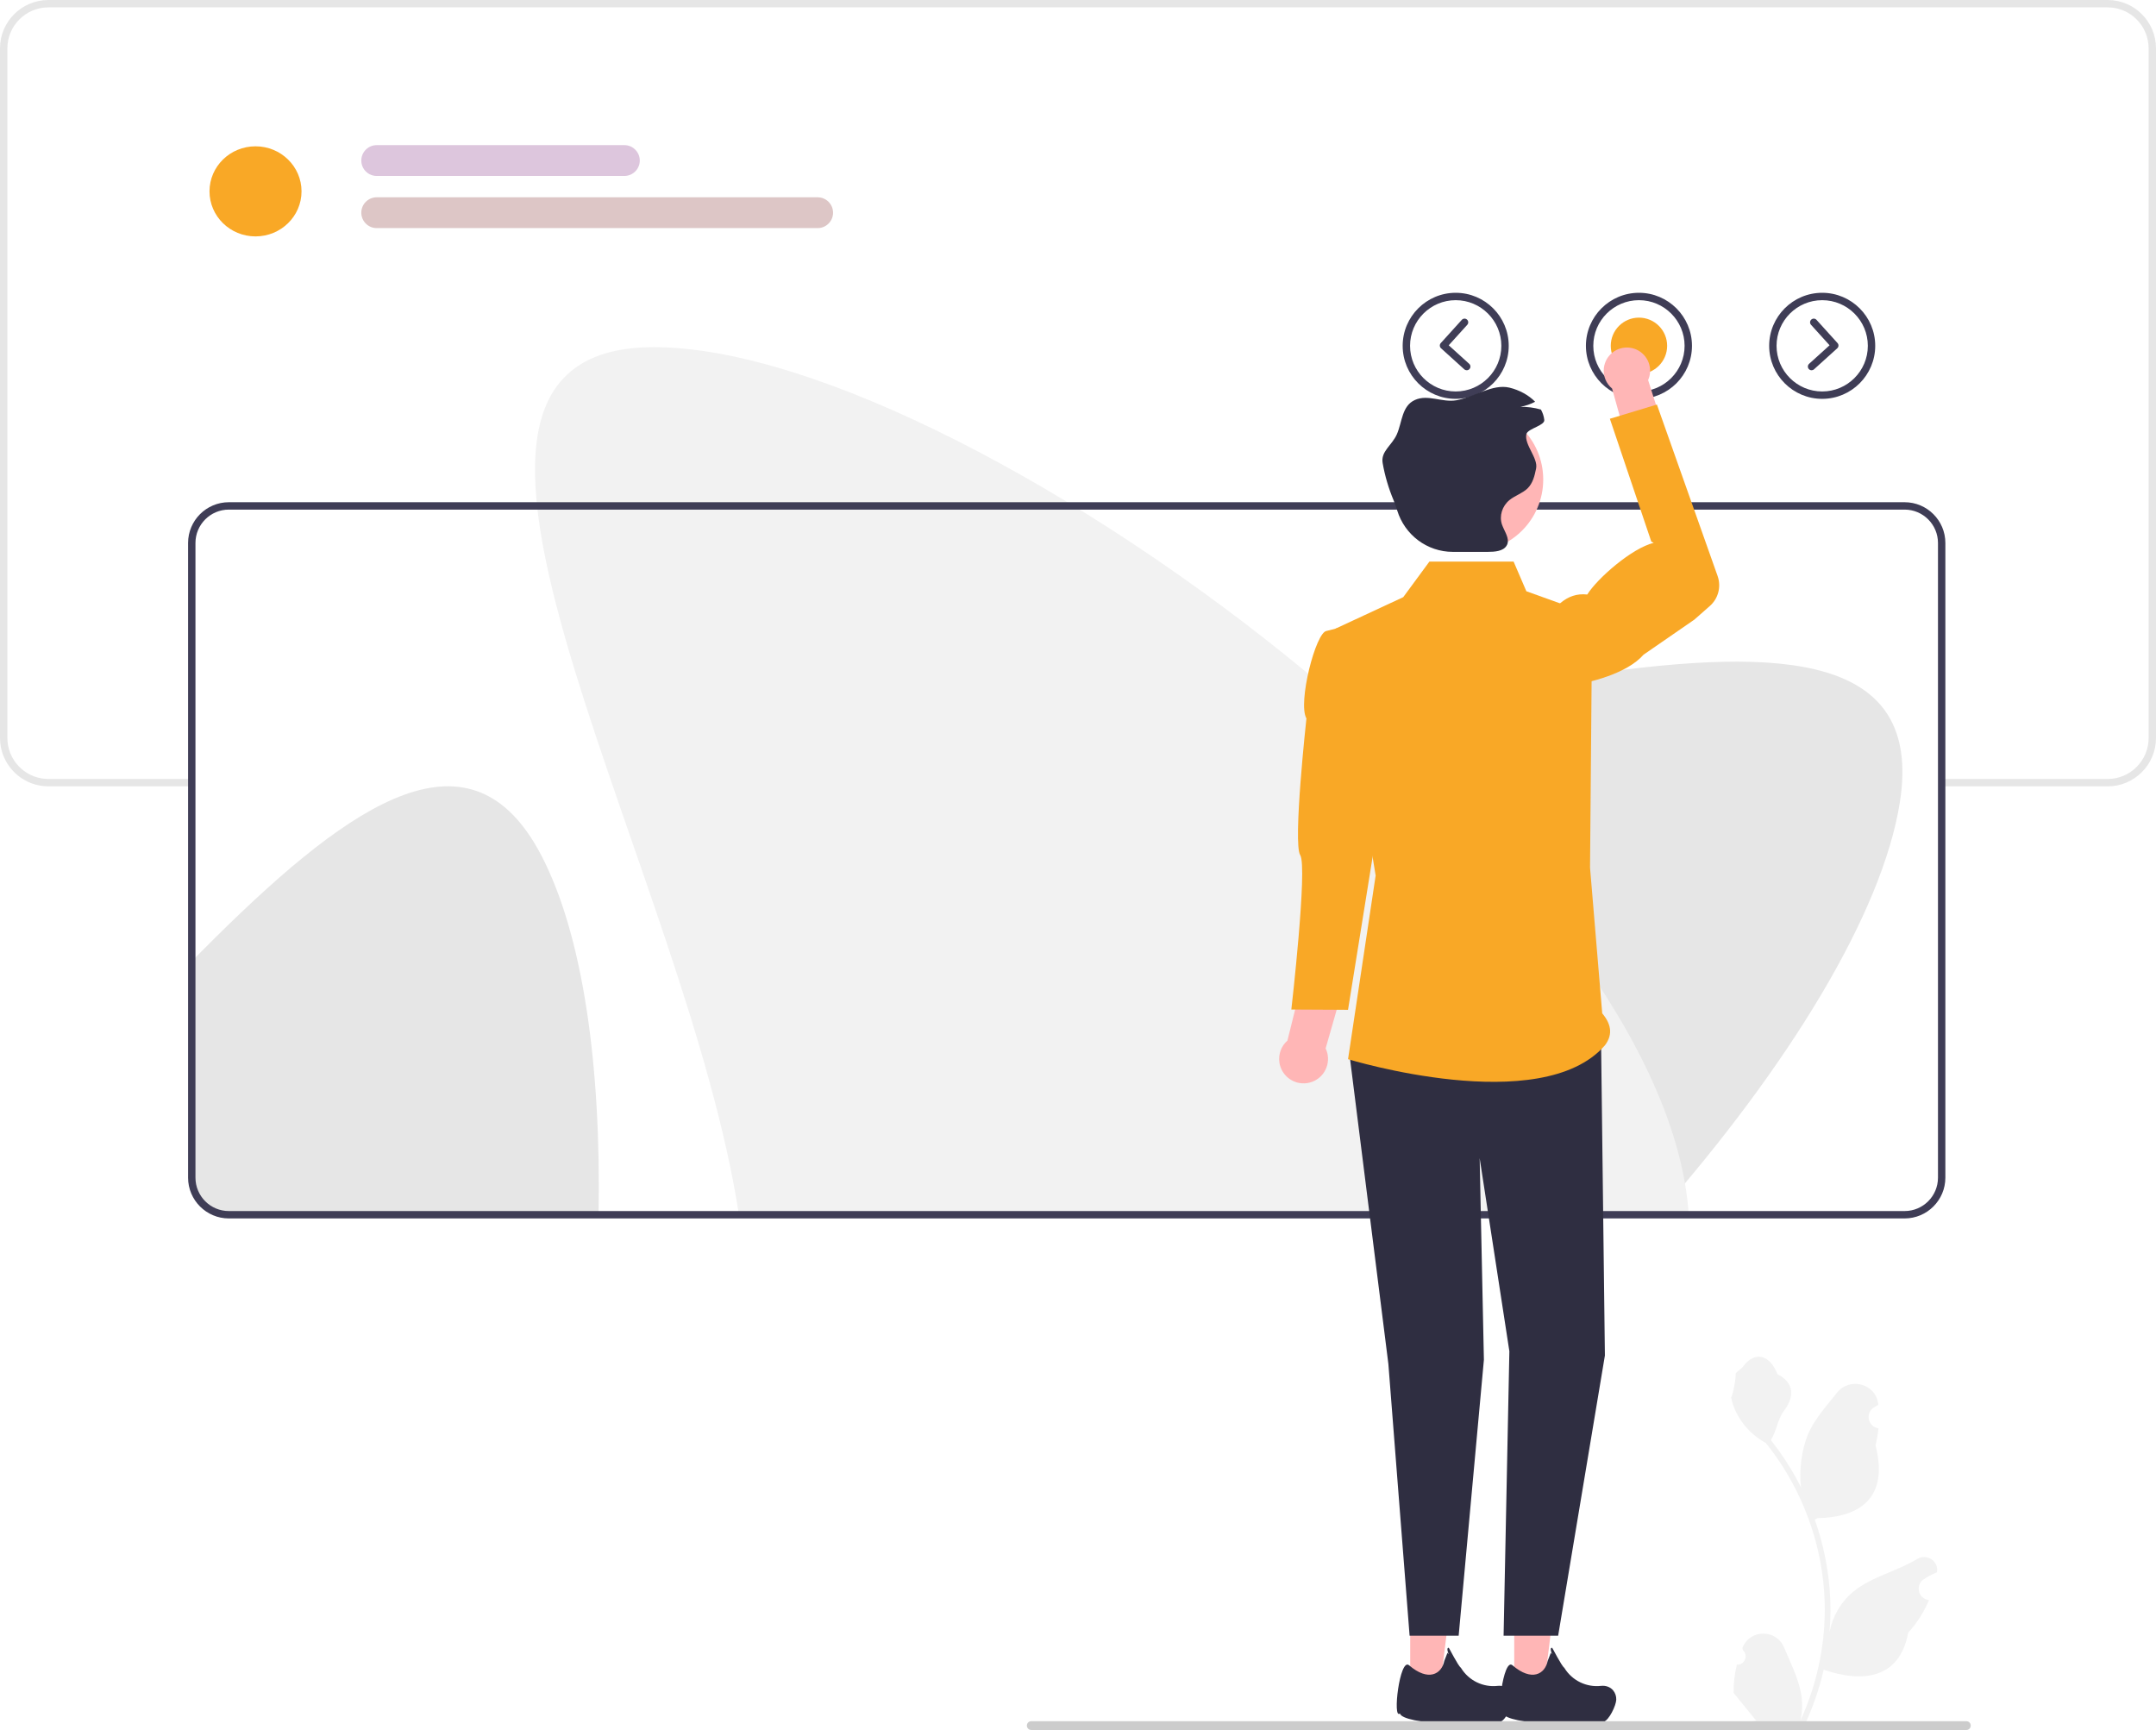
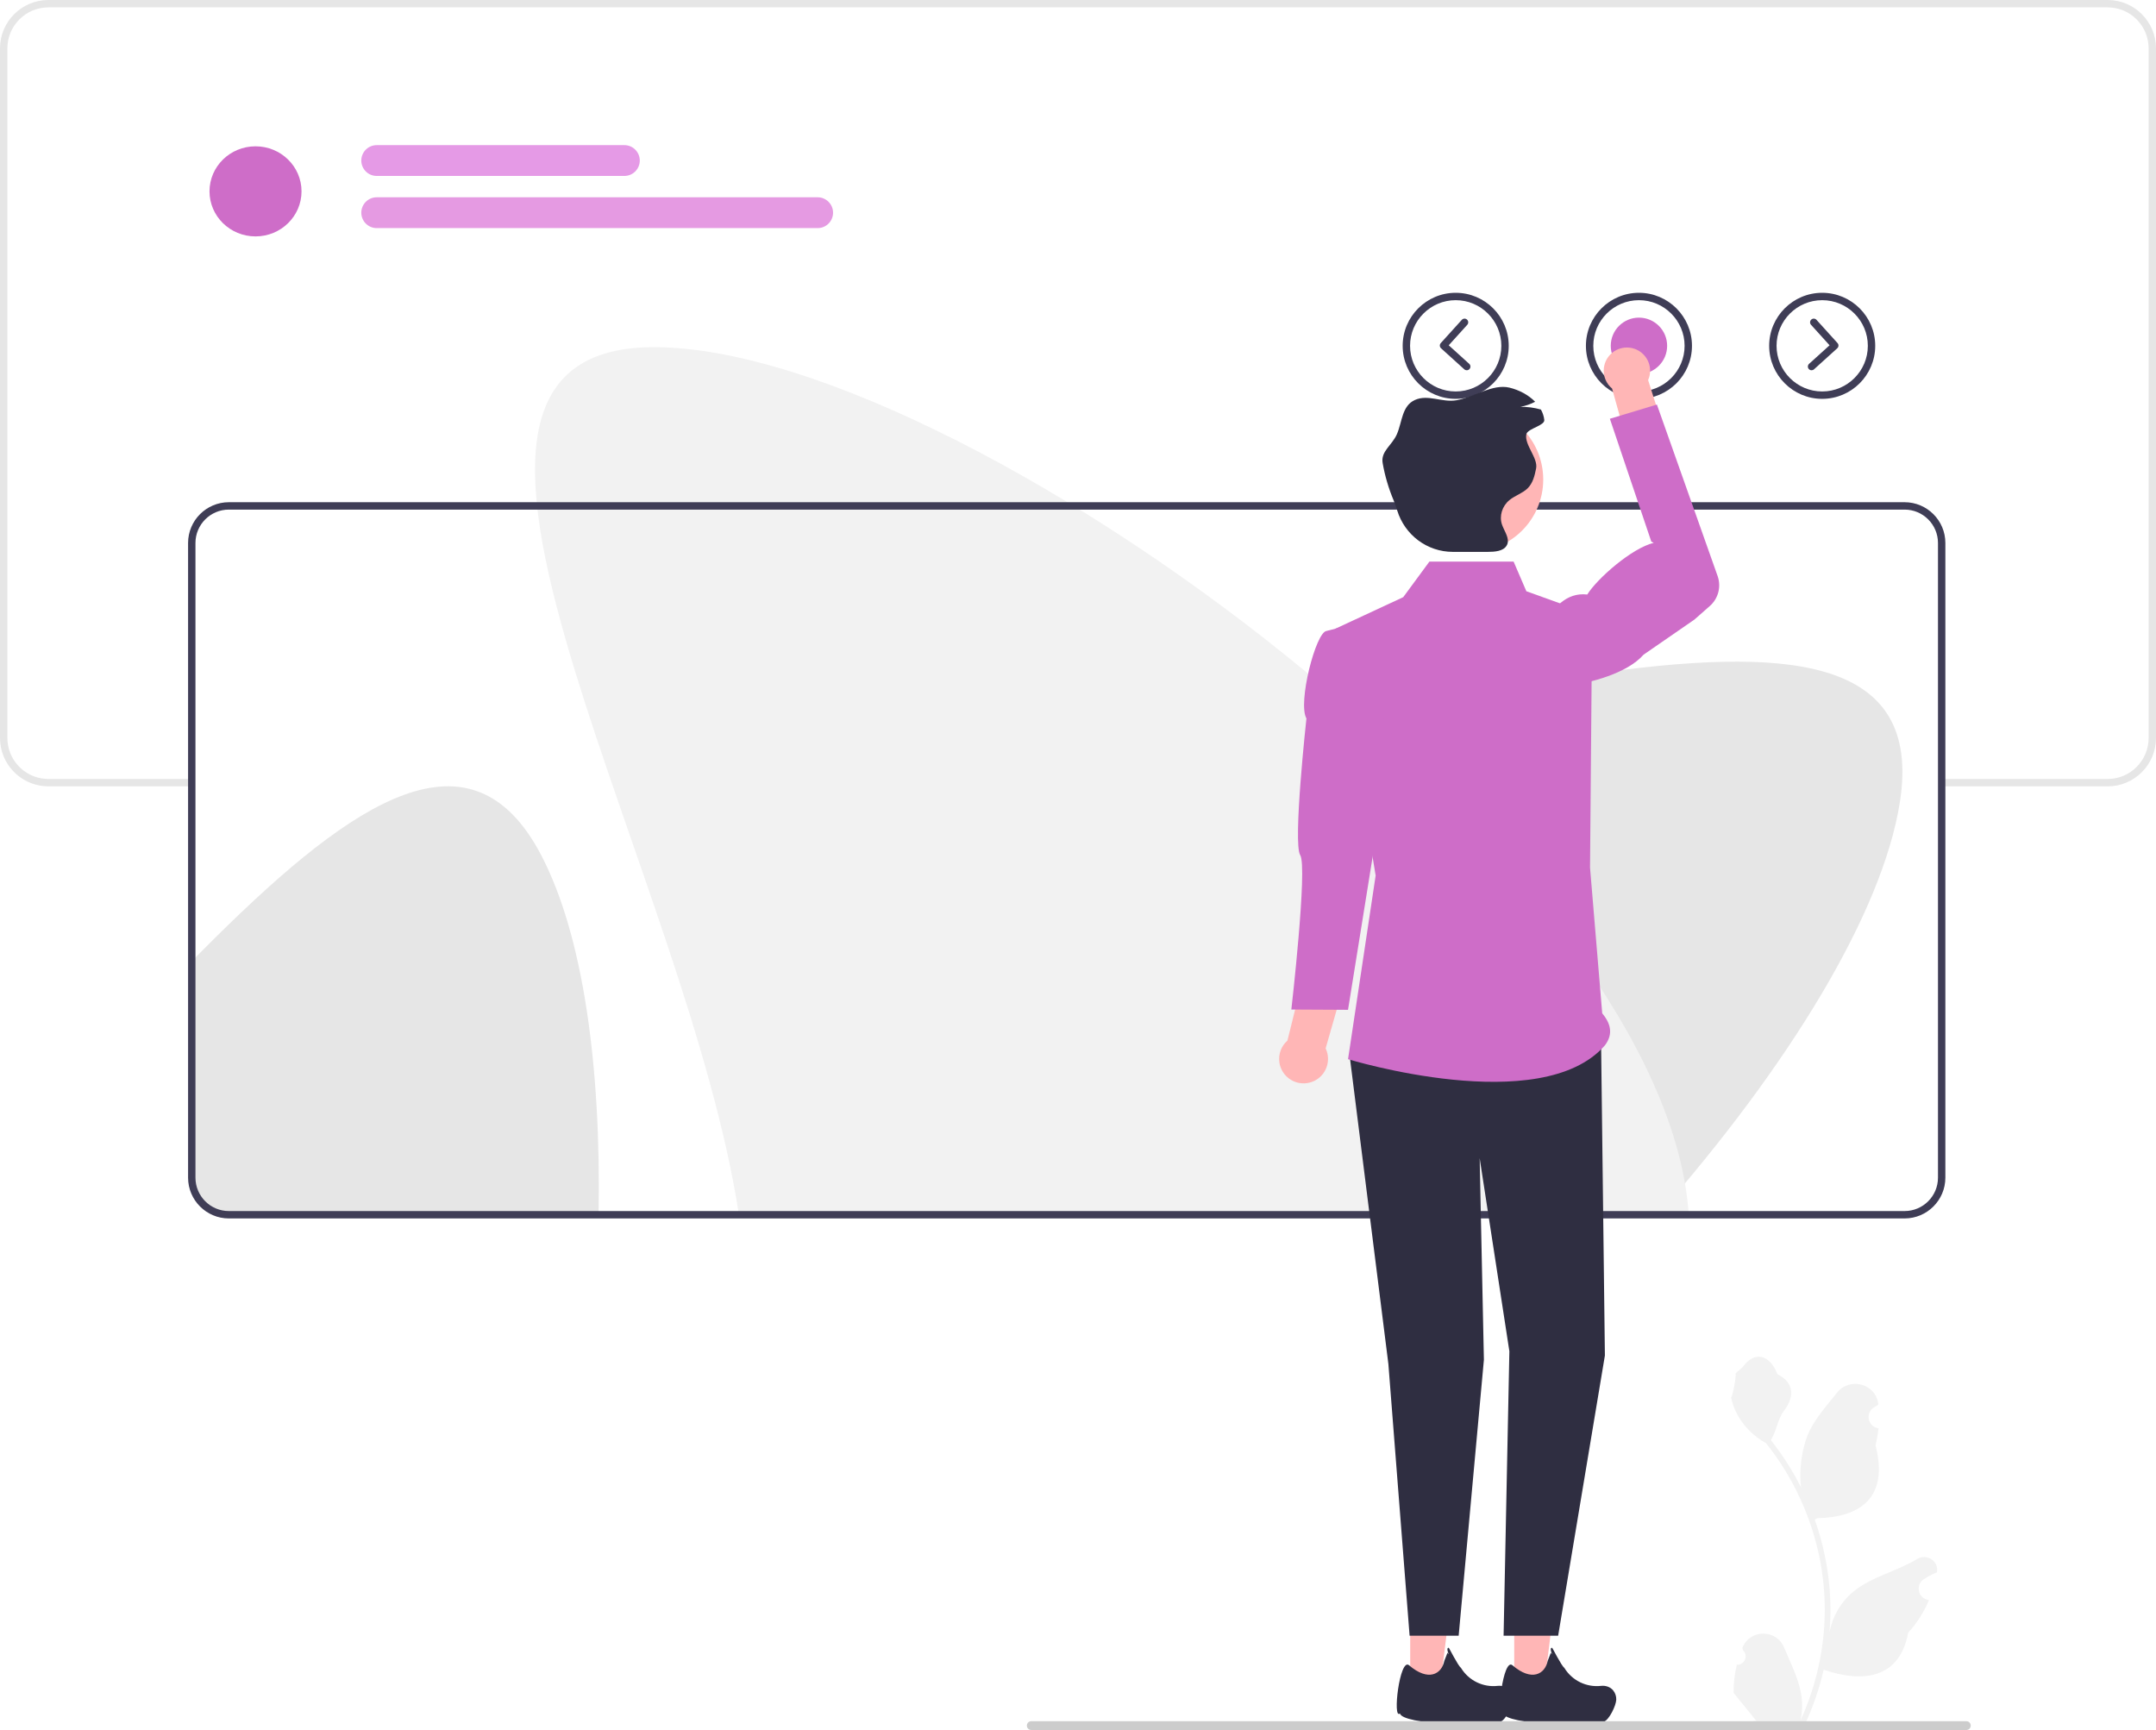
<svg xmlns="http://www.w3.org/2000/svg" width="584" height="468.599" viewBox="0 0 584 468.599">
  <path d="M470.47,450.912c2.066,.129,3.208-2.437,1.645-3.933l-.155-.618c.02-.05,.041-.099,.062-.148,2.089-4.982,9.17-4.947,11.241,.042,1.839,4.428,4.179,8.864,4.756,13.546,.258,2.067,.142,4.172-.316,6.2,4.308-9.411,6.575-19.687,6.575-30.021,0-2.597-.142-5.193-.433-7.783-.239-2.119-.568-4.224-.995-6.31-2.306-11.277-7.299-22.018-14.5-30.99-3.462-1.892-6.349-4.851-8.093-8.397-.626-1.279-1.117-2.655-1.35-4.056,.394,.052,1.486-5.949,1.188-6.317,.549-.833,1.532-1.247,2.131-2.06,2.982-4.043,7.091-3.337,9.236,2.157,4.582,2.313,4.627,6.148,1.815,9.837-1.789,2.347-2.035,5.522-3.604,8.035,.162,.207,.329,.407,.491,.614,2.961,3.798,5.522,7.88,7.681,12.169-.61-4.766,.291-10.508,1.826-14.21,1.748-4.217,5.025-7.769,7.91-11.415,3.466-4.379,10.573-2.468,11.184,3.083,.006,.054,.012,.107,.017,.161-.429,.242-.848,.499-1.259,.77-2.339,1.547-1.531,5.174,1.241,5.602l.063,.01c-.155,1.544-.42,3.074-.807,4.579,3.702,14.316-4.29,19.53-15.701,19.764-.252,.129-.497,.258-.749,.381,1.156,3.255,2.08,6.594,2.764,9.979,.614,2.99,1.04,6.013,1.279,9.049,.297,3.83,.271,7.68-.052,11.503l.019-.136c.82-4.211,3.107-8.145,6.427-10.87,4.946-4.063,11.933-5.559,17.268-8.824,2.568-1.572,5.859,.459,5.411,3.437l-.022,.143c-.794,.323-1.569,.698-2.319,1.117-.429,.242-.848,.499-1.259,.77-2.339,1.547-1.531,5.174,1.241,5.602l.063,.01c.045,.006,.084,.013,.129,.019-1.363,3.236-3.262,6.239-5.639,8.829-2.315,12.497-12.256,13.683-22.89,10.044h-.006c-1.163,5.064-2.861,10.011-5.044,14.726h-18.02c-.065-.2-.123-.407-.181-.607,1.666,.103,3.346,.006,4.986-.297-1.337-1.641-2.674-3.294-4.011-4.935-.032-.032-.058-.065-.084-.097-.678-.84-1.363-1.673-2.041-2.512l-0-.001c-.042-2.578,.267-5.147,.879-7.64l.001-0Z" fill="#f2f2f2" />
  <path d="M514.615,217.335c-4.78,30.22-30.36,71.7-65.52,111.7h-190.07l19.87-125.64c46.36,.2,104.76-14.07,151.92-20.78,51.9-7.37,90.17-5.59,83.8,34.72Z" fill="#e6e6e6" />
  <path d="M162.135,329.035H61.985c-5.54,0-10.04-4.5-10.04-10.04v-58.62c2.23-2.28,4.46-4.51,6.66-6.69,37.29-36.84,69.08-58.22,87.99-22.05,11.32,21.66,16.26,57,15.54,97.4Z" fill="#e6e6e6" />
  <path d="M570.91,0H13.1C5.88,0,0,5.87,0,13.09V199.9c0,6.92,5.41,12.62,12.22,13.06,.29,.03,.58,.04,.88,.04H52.22v-2H13.1c-.3,0-.59-.01-.88-.04-5.71-.45-10.22-5.24-10.22-11.06V13.09C2,6.97,6.98,2,13.1,2H570.91c6.12,0,11.09,4.97,11.09,11.09V199.9c0,6.12-4.97,11.1-11.09,11.1h-44.69v2h44.69c7.22,0,13.09-5.88,13.09-13.1V13.09c0-7.22-5.87-13.09-13.09-13.09Z" fill="#e6e6e6" />
  <g>
-     <ellipse cx="69.212" cy="51.833" rx="12.463" ry="12.201" fill="#f9a826" />
-     <path d="M169.125,47.659H102.04c-2.301,0-4.174-1.872-4.174-4.174s1.872-4.174,4.174-4.174h67.085c2.301,0,4.174,1.872,4.174,4.174s-1.872,4.174-4.174,4.174Z" fill="#caca" />
-     <path d="M221.478,61.786H102.04c-2.301,0-4.174-1.872-4.174-4.174s1.872-4.174,4.174-4.174h119.438c2.301,0,4.174,1.872,4.174,4.174s-1.872,4.174-4.174,4.174Z" fill="#caaa" />
+     <ellipse cx="69.212" cy="51.833" rx="12.463" ry="12.201" fill="#ce6dc8" />
+     <path d="M169.125,47.659H102.04c-2.301,0-4.174-1.872-4.174-4.174s1.872-4.174,4.174-4.174h67.085c2.301,0,4.174,1.872,4.174,4.174s-1.872,4.174-4.174,4.174Z" fill="#e59ae6" />
+     <path d="M221.478,61.786H102.04c-2.301,0-4.174-1.872-4.174-4.174s1.872-4.174,4.174-4.174h119.438c2.301,0,4.174,1.872,4.174,4.174s-1.872,4.174-4.174,4.174Z" fill="#e59ae2" />
  </g>
  <path d="M394.309,108.035c-7.92,0-14.364-6.443-14.364-14.364,0-7.92,6.443-14.363,14.364-14.363,7.92,0,14.363,6.443,14.363,14.363,0,7.92-6.443,14.364-14.363,14.364Zm0-26.727c-6.817,0-12.364,5.546-12.364,12.363,0,6.817,5.546,12.364,12.364,12.364,6.817,0,12.363-5.546,12.363-12.364,0-6.817-5.546-12.363-12.363-12.363Z" fill="#3f3d56" />
  <path d="M443.945,108.035c-7.92,0-14.364-6.443-14.364-14.364,0-7.92,6.443-14.363,14.364-14.363s14.364,6.443,14.364,14.363c0,7.92-6.443,14.364-14.364,14.364Zm0-26.727c-6.817,0-12.364,5.546-12.364,12.363,0,6.817,5.546,12.364,12.364,12.364s12.364-5.546,12.364-12.364c0-6.817-5.546-12.363-12.364-12.363Z" fill="#3f3d56" />
-   <circle cx="443.945" cy="93.672" r="7.636" fill="#f9a826" />
+   <circle cx="443.945" cy="93.672" r="7.636" fill="#ce6dc8" />
  <path d="M493.581,108.035c-7.92,0-14.363-6.443-14.363-14.364,0-7.92,6.443-14.363,14.363-14.363,7.92,0,14.364,6.443,14.364,14.363,0,7.92-6.443,14.364-14.364,14.364Zm0-26.727c-6.817,0-12.363,5.546-12.363,12.363,0,6.817,5.546,12.364,12.363,12.364,6.817,0,12.364-5.546,12.364-12.364,0-6.817-5.546-12.363-12.364-12.363Z" fill="#3f3d56" />
  <path d="M457.425,329.035H200.151c-7.042-45.816-30.264-101.275-44.257-146.808-15.392-50.106-19.613-88.192,21.203-88.192,43.622,0,116.437,38.178,176.942,88.192,55.382,45.763,100.456,101.435,103.385,146.808Z" fill="#f2f2f2" />
  <path d="M515.905,330.035H61.985c-6.087,0-11.04-4.952-11.04-11.04V147.075c0-6.087,4.953-11.04,11.04-11.04h453.92c6.087,0,11.04,4.953,11.04,11.04v171.92c0,6.088-4.953,11.04-11.04,11.04ZM61.985,138.035c-4.985,0-9.04,4.055-9.04,9.04v171.92c0,4.984,4.055,9.04,9.04,9.04h453.92c4.985,0,9.04-4.056,9.04-9.04V147.075c0-4.985-4.055-9.04-9.04-9.04H61.985Z" fill="#3f3d56" />
  <g>
    <polygon points="410.163 459.328 417.956 459.327 421.664 429.266 410.161 429.267 410.163 459.328" fill="#ffb6b6" />
    <polygon points="381.989 459.328 389.782 459.327 393.49 429.266 381.987 429.267 381.989 459.328" fill="#ffb6b6" />
    <polygon points="365.516 285.447 376.073 369.468 381.822 443.066 395.11 443.066 401.947 368.318 400.797 313.694 408.847 366.018 407.28 443.066 422.058 443.066 434.721 367.168 433.662 280.238 365.516 285.447" fill="#2f2e41" />
-     <path d="M409.997,152.124h-22.818l-7.081,9.627-18.4,8.557,10.925,66.852-7.475,49.738s52.324,16.044,69.573-3.744c1.891-2.497,2.107-5.304-.725-8.674l-3.3-39.459,.575-68.456-17.825-6.418-3.45-8.022Z" fill="#f9a826" />
+     <path d="M409.997,152.124h-22.818l-7.081,9.627-18.4,8.557,10.925,66.852-7.475,49.738s52.324,16.044,69.573-3.744c1.891-2.497,2.107-5.304-.725-8.674l-3.3-39.459,.575-68.456-17.825-6.418-3.45-8.022Z" fill="#ce6dc8" />
    <g>
      <path d="M348.727,281.867l4.761-19.196,11.345,1.19-5.756,20.116c.275,.577,.472,1.203,.572,1.867,.544,3.615-1.947,6.987-5.562,7.531-3.615,.544-6.987-1.947-7.531-5.562-.347-2.306,.544-4.509,2.17-5.946Z" fill="#ffb6b6" />
-       <path d="M367.778,168.735l-8.437,2.166c-2.926,.25-7.872,19.528-5.465,23.705,0,0-3.715,33.837-1.682,37.025,2.033,3.187-2.406,41.815-2.406,41.815l15.354,.081,11.942-74.242-10.681-22.107c-.121-3.729,5.092-8.76,1.374-8.441Z" fill="#f9a826" />
+       <path d="M367.778,168.735l-8.437,2.166c-2.926,.25-7.872,19.528-5.465,23.705,0,0-3.715,33.837-1.682,37.025,2.033,3.187-2.406,41.815-2.406,41.815l15.354,.081,11.942-74.242-10.681-22.107c-.121-3.729,5.092-8.76,1.374-8.441Z" fill="#ce6dc8" />
    </g>
    <g>
      <path d="M436.666,105.245l5.046,18.085,10.734-1.441-6.015-18.931c.245-.555,.415-1.154,.492-1.788,.416-3.446-2.039-6.577-5.485-6.993-3.446-.416-6.577,2.039-6.993,5.485-.266,2.198,.64,4.264,2.223,5.583Z" fill="#ffb6b6" />
-       <path d="M414.247,179.587h0c1.139,4.341,5.381,7.12,9.811,6.407,6.941-1.118,16.621-3.544,21.145-8.667l13.751-9.491,4.189-3.687c2.296-2.021,3.132-5.236,2.111-8.12l-16.447-46.448-12.739,3.85,11.227,33.277,.65,.327c-5.936,1.435-15.322,9.685-18,14-5.665-.655-9.397,3.569-12.507,9.363-2.83,2.132-4.09,5.762-3.191,9.189Z" fill="#f9a826" />
+       <path d="M414.247,179.587h0c1.139,4.341,5.381,7.12,9.811,6.407,6.941-1.118,16.621-3.544,21.145-8.667l13.751-9.491,4.189-3.687c2.296-2.021,3.132-5.236,2.111-8.12l-16.447-46.448-12.739,3.85,11.227,33.277,.65,.327c-5.936,1.435-15.322,9.685-18,14-5.665-.655-9.397,3.569-12.507,9.363-2.83,2.132-4.09,5.762-3.191,9.189Z" fill="#ce6dc8" />
    </g>
    <circle cx="398.452" cy="129.889" r="19.563" fill="#ffb6b6" />
    <path d="M413.445,117.625c-.59,2.84,3.23,6.45,2.64,9.28-.39,1.92-.85,3.94-2.31,5.38-1.36,1.33-3.39,1.94-4.88,3.15-2.01,1.63-2.84,4.33-2.05,6.65,.53,1.53,1.69,3.14,1.59,4.62-.02,.37-.12,.74-.34,1.09-.9,1.51-3.18,1.69-5.08,1.69h-9.51c-6.94-.01-13-4.58-15.04-11.22-.31-.99-.63-1.92-.97-2.73-1.37-3.26-2.37-6.65-2.97-10.09-.57-3.21,2.52-4.79,3.85-7.82,1.45-3.33,1.33-7.68,4.88-9.28,3.55-1.61,7.31,.73,11.22,.08l.15-.03c4.67-.84,9.7-4.5,14.27-3.39,2.63,.64,5.15,1.99,6.93,3.82-1.26,.66-2.61,1.12-4,1.37,1.87-.03,3.76,.22,5.57,.74,.48,.87,.8,1.82,.91,2.81,.17,1.48-4.12,2.27-4.79,3.67-.03,.07-.06,.14-.07,.21Z" fill="#2f2e41" />
  </g>
  <path d="M490.702,100.292c-.272,0-.544-.111-.741-.329-.371-.41-.34-1.042,.07-1.413l5.549-5.024-5.023-5.549c-.371-.409-.339-1.042,.07-1.412s1.042-.339,1.412,.07l5.694,6.29c.371,.409,.34,1.042-.07,1.412l-6.29,5.695c-.191,.173-.432,.259-.671,.259Z" fill="#3f3d56" />
  <path d="M397.298,100.292c-.239,0-.479-.085-.671-.259l-6.29-5.695c-.41-.371-.441-1.003-.07-1.412l5.694-6.29c.37-.41,1.003-.441,1.412-.07s.441,1.003,.07,1.412l-5.023,5.549,5.549,5.024c.41,.371,.441,1.003,.07,1.413-.197,.218-.469,.329-.741,.329Z" fill="#3f3d56" />
  <path d="M437.799,460.415h0c-.074,1.586-1.927,5.526-3.447,5.982-4.57,1.37-26.338,.77-27.171-2.283-2.044,1.888-.045-15.239,2.498-13.045,5.201,4.488,8.831,2.426,9.548-1.207l.863-2.195,.169,.247c.525,.769-.78-1.541,.149-1.596,.107-.006,2.529,4.883,3.312,5.432l.062,.1c2.094,3.375,5.944,5.243,9.891,4.8h0c1.223-.137,2.494,.265,3.277,1.215,.571,.693,.893,1.59,.849,2.549Z" fill="#2f2e41" />
  <path d="M409.799,460.415h0c-.074,1.586-1.927,5.526-3.447,5.982-4.57,1.37-26.338,.77-27.171-2.283-2.044,1.888-.045-15.239,2.498-13.045,5.201,4.488,8.831,2.426,9.548-1.207l.863-2.195,.169,.247c.525,.769-.78-1.541,.149-1.596,.107-.006,2.529,4.883,3.312,5.432l.062,.1c2.094,3.375,5.944,5.243,9.891,4.8h0c1.223-.137,2.494,.265,3.277,1.215,.571,.693,.893,1.59,.849,2.549Z" fill="#2f2e41" />
  <path d="M278.149,467.409c0,.66,.53,1.19,1.19,1.19h253.29c.66,0,1.19-.53,1.19-1.19,0-.66-.53-1.19-1.19-1.19h-253.29c-.66,0-1.19,.53-1.19,1.19Z" fill="#ccc" />
</svg>
